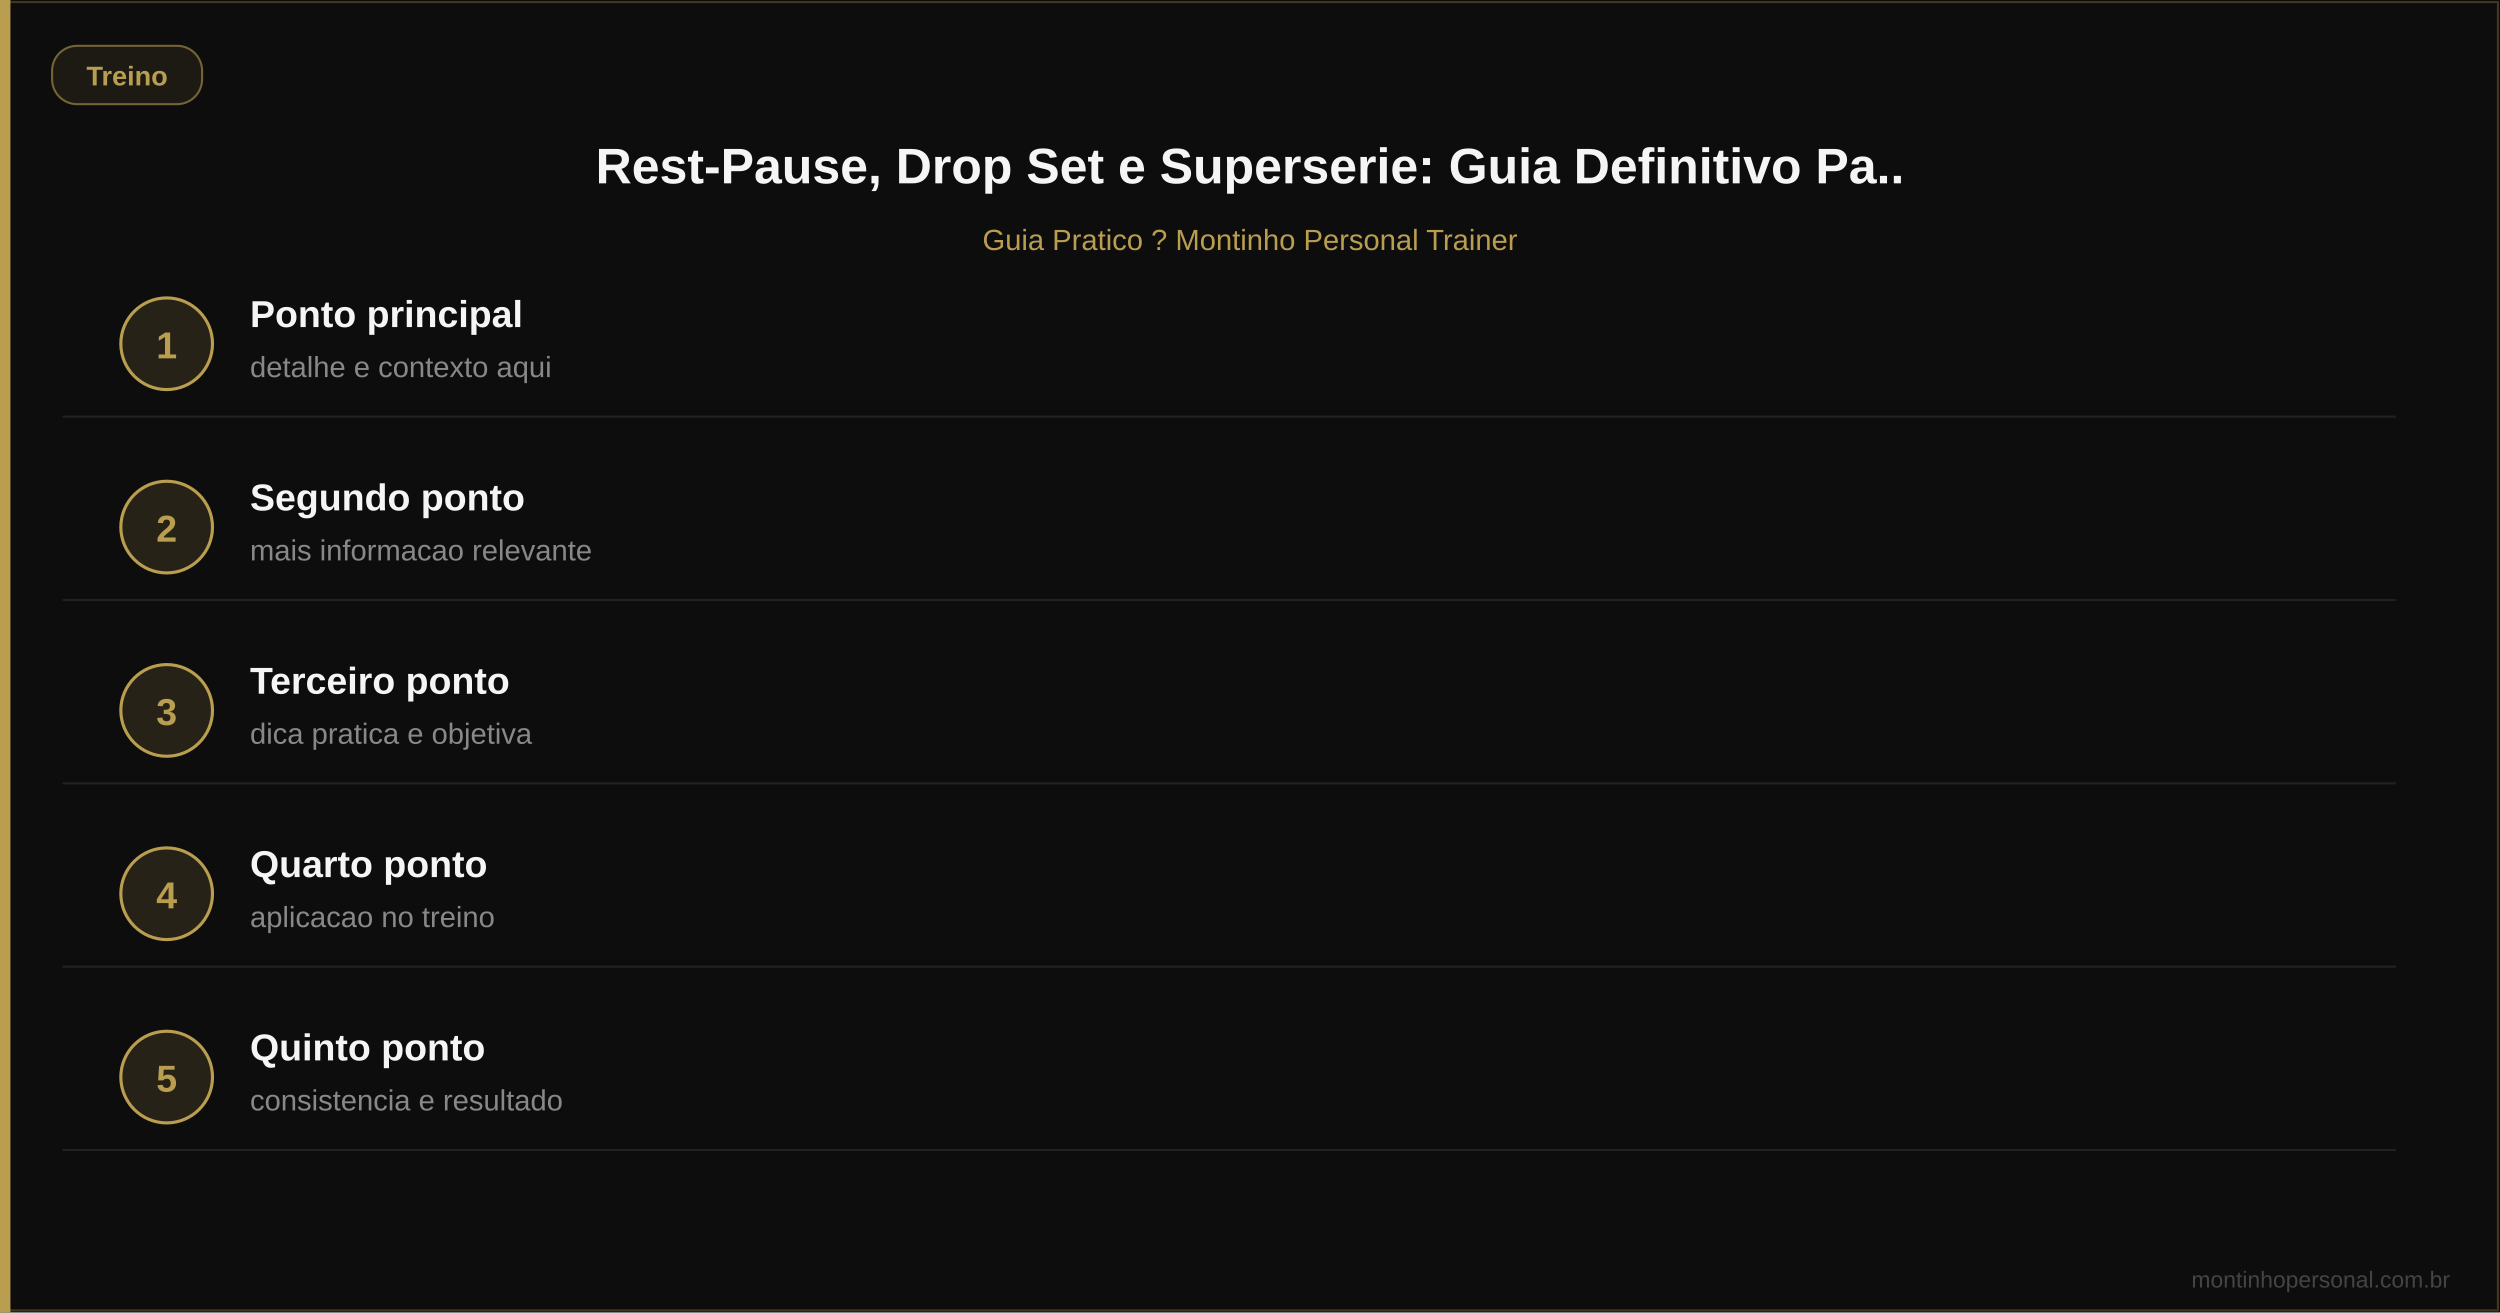
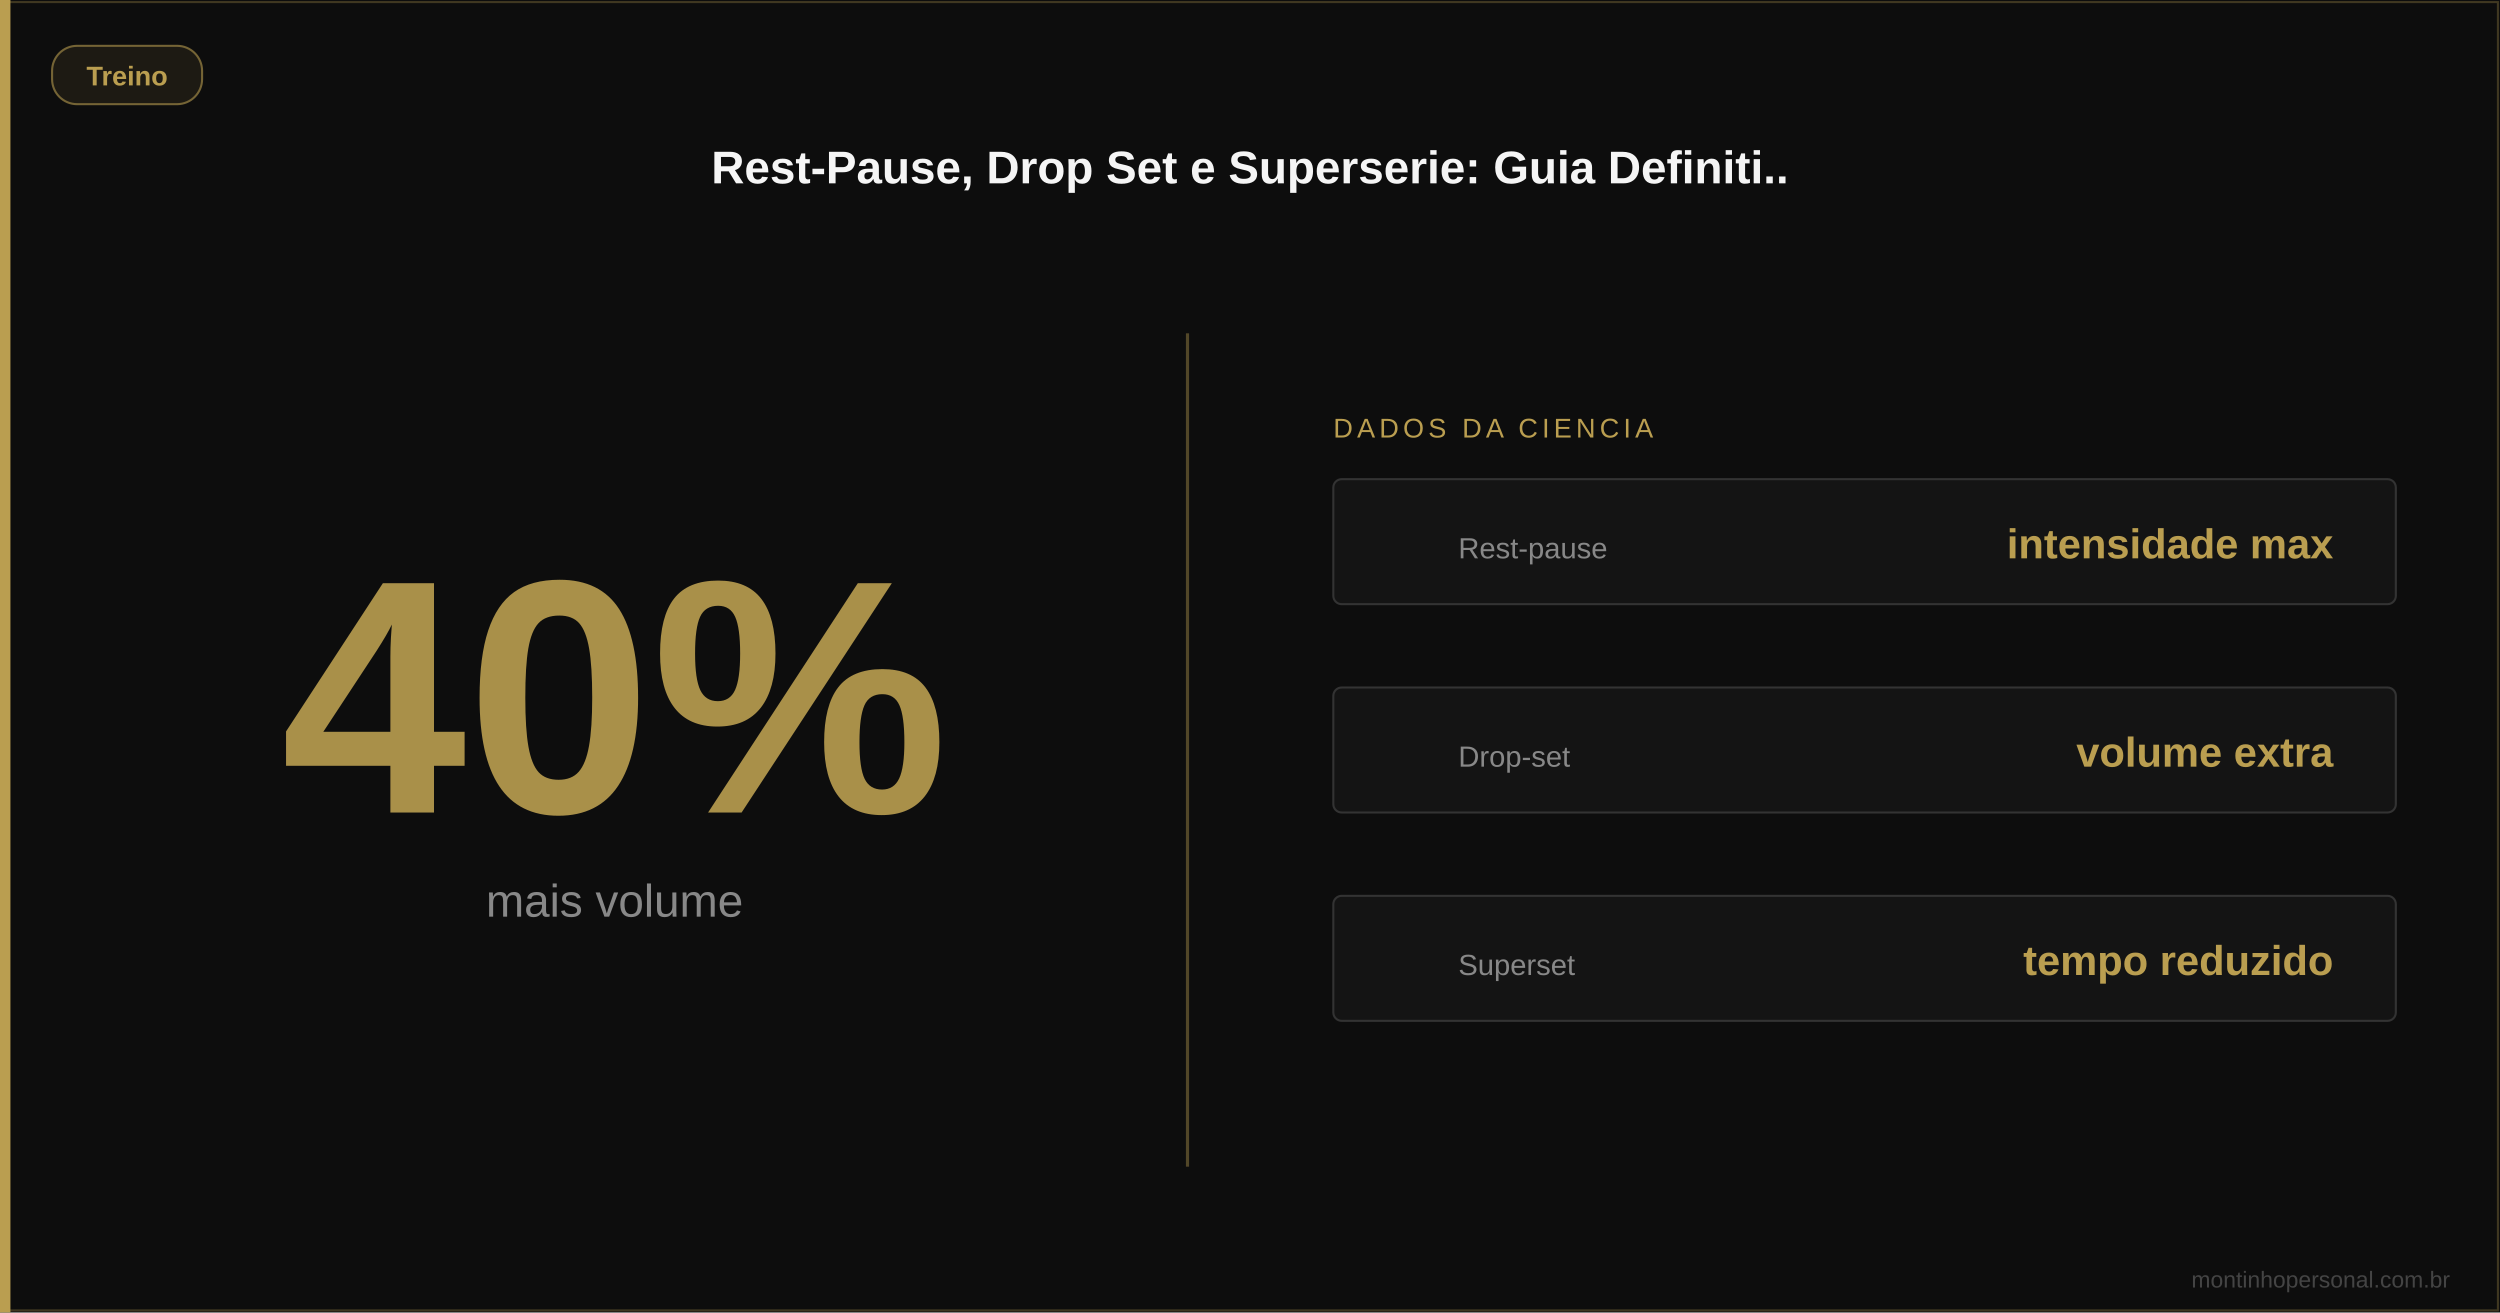
<svg xmlns="http://www.w3.org/2000/svg" viewBox="0 0 1200 630" width="1200" height="630" role="img" aria-label="Rest-Pause, Drop Set e Superserie: Guia Definitivo Para Usar Cada Te..">
  <rect width="1200" height="630" fill="#0d0d0d" />
  <rect x="0" y="0" width="5" height="630" fill="#BA9E50" />
  <rect x="1" y="1" width="1198" height="628" fill="none" stroke="#BA9E50" stroke-width="1" opacity="0.3" />
  <rect x="25" y="22" width="72" height="28" rx="12" fill="#BA9E50" fill-opacity="0.15" stroke="#BA9E50" stroke-width="1" opacity="0.6" />
  <text x="61" y="41" font-family="Arial,sans-serif" font-size="13" fill="#BA9E50" text-anchor="middle" font-weight="600">Treino</text>
-   <text x="600" y="88" font-family="Arial,sans-serif" font-size="24" fill="#F5F5F5" text-anchor="middle" font-weight="bold">Rest-Pause, Drop Set e Superserie: Guia Definitivo Pa..</text>
-   <text x="600" y="120" font-family="Arial,sans-serif" font-size="14" fill="#BA9E50" text-anchor="middle">Guia Pratico ? Montinho Personal Trainer</text>
-   <circle cx="80" cy="165" r="22" fill="#BA9E50" fill-opacity="0.15" stroke="#BA9E50" stroke-width="1.5" />
-   <text x="80" y="172" font-family="Arial,sans-serif" font-size="18" fill="#BA9E50" text-anchor="middle" font-weight="bold">1</text>
-   <text x="120" y="157" font-family="Arial,sans-serif" font-size="18" fill="#F5F5F5" font-weight="bold">Ponto principal</text>
-   <text x="120" y="181" font-family="Arial,sans-serif" font-size="14" fill="#888888">detalhe e contexto aqui</text>
-   <line x1="30" y1="200" x2="1150" y2="200" stroke="#222" stroke-width="1" />
-   <circle cx="80" cy="253" r="22" fill="#BA9E50" fill-opacity="0.15" stroke="#BA9E50" stroke-width="1.5" />
-   <text x="80" y="260" font-family="Arial,sans-serif" font-size="18" fill="#BA9E50" text-anchor="middle" font-weight="bold">2</text>
-   <text x="120" y="245" font-family="Arial,sans-serif" font-size="18" fill="#F5F5F5" font-weight="bold">Segundo ponto</text>
-   <text x="120" y="269" font-family="Arial,sans-serif" font-size="14" fill="#888888">mais informacao relevante</text>
-   <line x1="30" y1="288" x2="1150" y2="288" stroke="#222" stroke-width="1" />
-   <circle cx="80" cy="341" r="22" fill="#BA9E50" fill-opacity="0.15" stroke="#BA9E50" stroke-width="1.5" />
-   <text x="80" y="348" font-family="Arial,sans-serif" font-size="18" fill="#BA9E50" text-anchor="middle" font-weight="bold">3</text>
-   <text x="120" y="333" font-family="Arial,sans-serif" font-size="18" fill="#F5F5F5" font-weight="bold">Terceiro ponto</text>
-   <text x="120" y="357" font-family="Arial,sans-serif" font-size="14" fill="#888888">dica pratica e objetiva</text>
-   <line x1="30" y1="376" x2="1150" y2="376" stroke="#222" stroke-width="1" />
-   <circle cx="80" cy="429" r="22" fill="#BA9E50" fill-opacity="0.15" stroke="#BA9E50" stroke-width="1.5" />
-   <text x="80" y="436" font-family="Arial,sans-serif" font-size="18" fill="#BA9E50" text-anchor="middle" font-weight="bold">4</text>
-   <text x="120" y="421" font-family="Arial,sans-serif" font-size="18" fill="#F5F5F5" font-weight="bold">Quarto ponto</text>
-   <text x="120" y="445" font-family="Arial,sans-serif" font-size="14" fill="#888888">aplicacao no treino</text>
-   <line x1="30" y1="464" x2="1150" y2="464" stroke="#222" stroke-width="1" />
-   <circle cx="80" cy="517" r="22" fill="#BA9E50" fill-opacity="0.15" stroke="#BA9E50" stroke-width="1.5" />
-   <text x="80" y="524" font-family="Arial,sans-serif" font-size="18" fill="#BA9E50" text-anchor="middle" font-weight="bold">5</text>
-   <text x="120" y="509" font-family="Arial,sans-serif" font-size="18" fill="#F5F5F5" font-weight="bold">Quinto ponto</text>
-   <text x="120" y="533" font-family="Arial,sans-serif" font-size="14" fill="#888888">consistencia e resultado</text>
-   <line x1="30" y1="552" x2="1150" y2="552" stroke="#222" stroke-width="1" />
+   <text x="600" y="88" font-family="Arial,sans-serif" font-size="22" fill="#F5F5F5" text-anchor="middle" font-weight="bold">Rest-Pause, Drop Set e Superserie: Guia Definiti..</text>
+   <text x="295" y="390" font-family="Arial,sans-serif" font-size="160" fill="#BA9E50" text-anchor="middle" font-weight="bold" opacity="0.9">40%</text>
+   <text x="295" y="440" font-family="Arial,sans-serif" font-size="22" fill="#888888" text-anchor="middle">mais volume</text>
+   <line x1="570" y1="160" x2="570" y2="560" stroke="#BA9E50" stroke-width="1.5" opacity="0.4" />
+   <text x="640" y="210" font-family="Arial,sans-serif" font-size="13" fill="#BA9E50" letter-spacing="2">DADOS DA CIENCIA</text>
+   <rect x="640" y="230" width="510" height="60" rx="4" fill="#141414" stroke="#333" stroke-width="1" />
+   <text x="700" y="268" font-family="Arial,sans-serif" font-size="14" fill="#888888">Rest-pause</text>
+   <text x="1120" y="268" font-family="Arial,sans-serif" font-size="20" fill="#BA9E50" text-anchor="end" font-weight="bold">intensidade max</text>
+   <rect x="640" y="330" width="510" height="60" rx="4" fill="#141414" stroke="#333" stroke-width="1" />
+   <text x="700" y="368" font-family="Arial,sans-serif" font-size="14" fill="#888888">Drop-set</text>
+   <text x="1120" y="368" font-family="Arial,sans-serif" font-size="20" fill="#BA9E50" text-anchor="end" font-weight="bold">volume extra</text>
+   <rect x="640" y="430" width="510" height="60" rx="4" fill="#141414" stroke="#333" stroke-width="1" />
+   <text x="700" y="468" font-family="Arial,sans-serif" font-size="14" fill="#888888">Superset</text>
+   <text x="1120" y="468" font-family="Arial,sans-serif" font-size="20" fill="#BA9E50" text-anchor="end" font-weight="bold">tempo reduzido</text>
  <text x="1176" y="618" font-family="Arial,sans-serif" font-size="11" fill="#444" text-anchor="end">montinhopersonal.com.br</text>
</svg>
